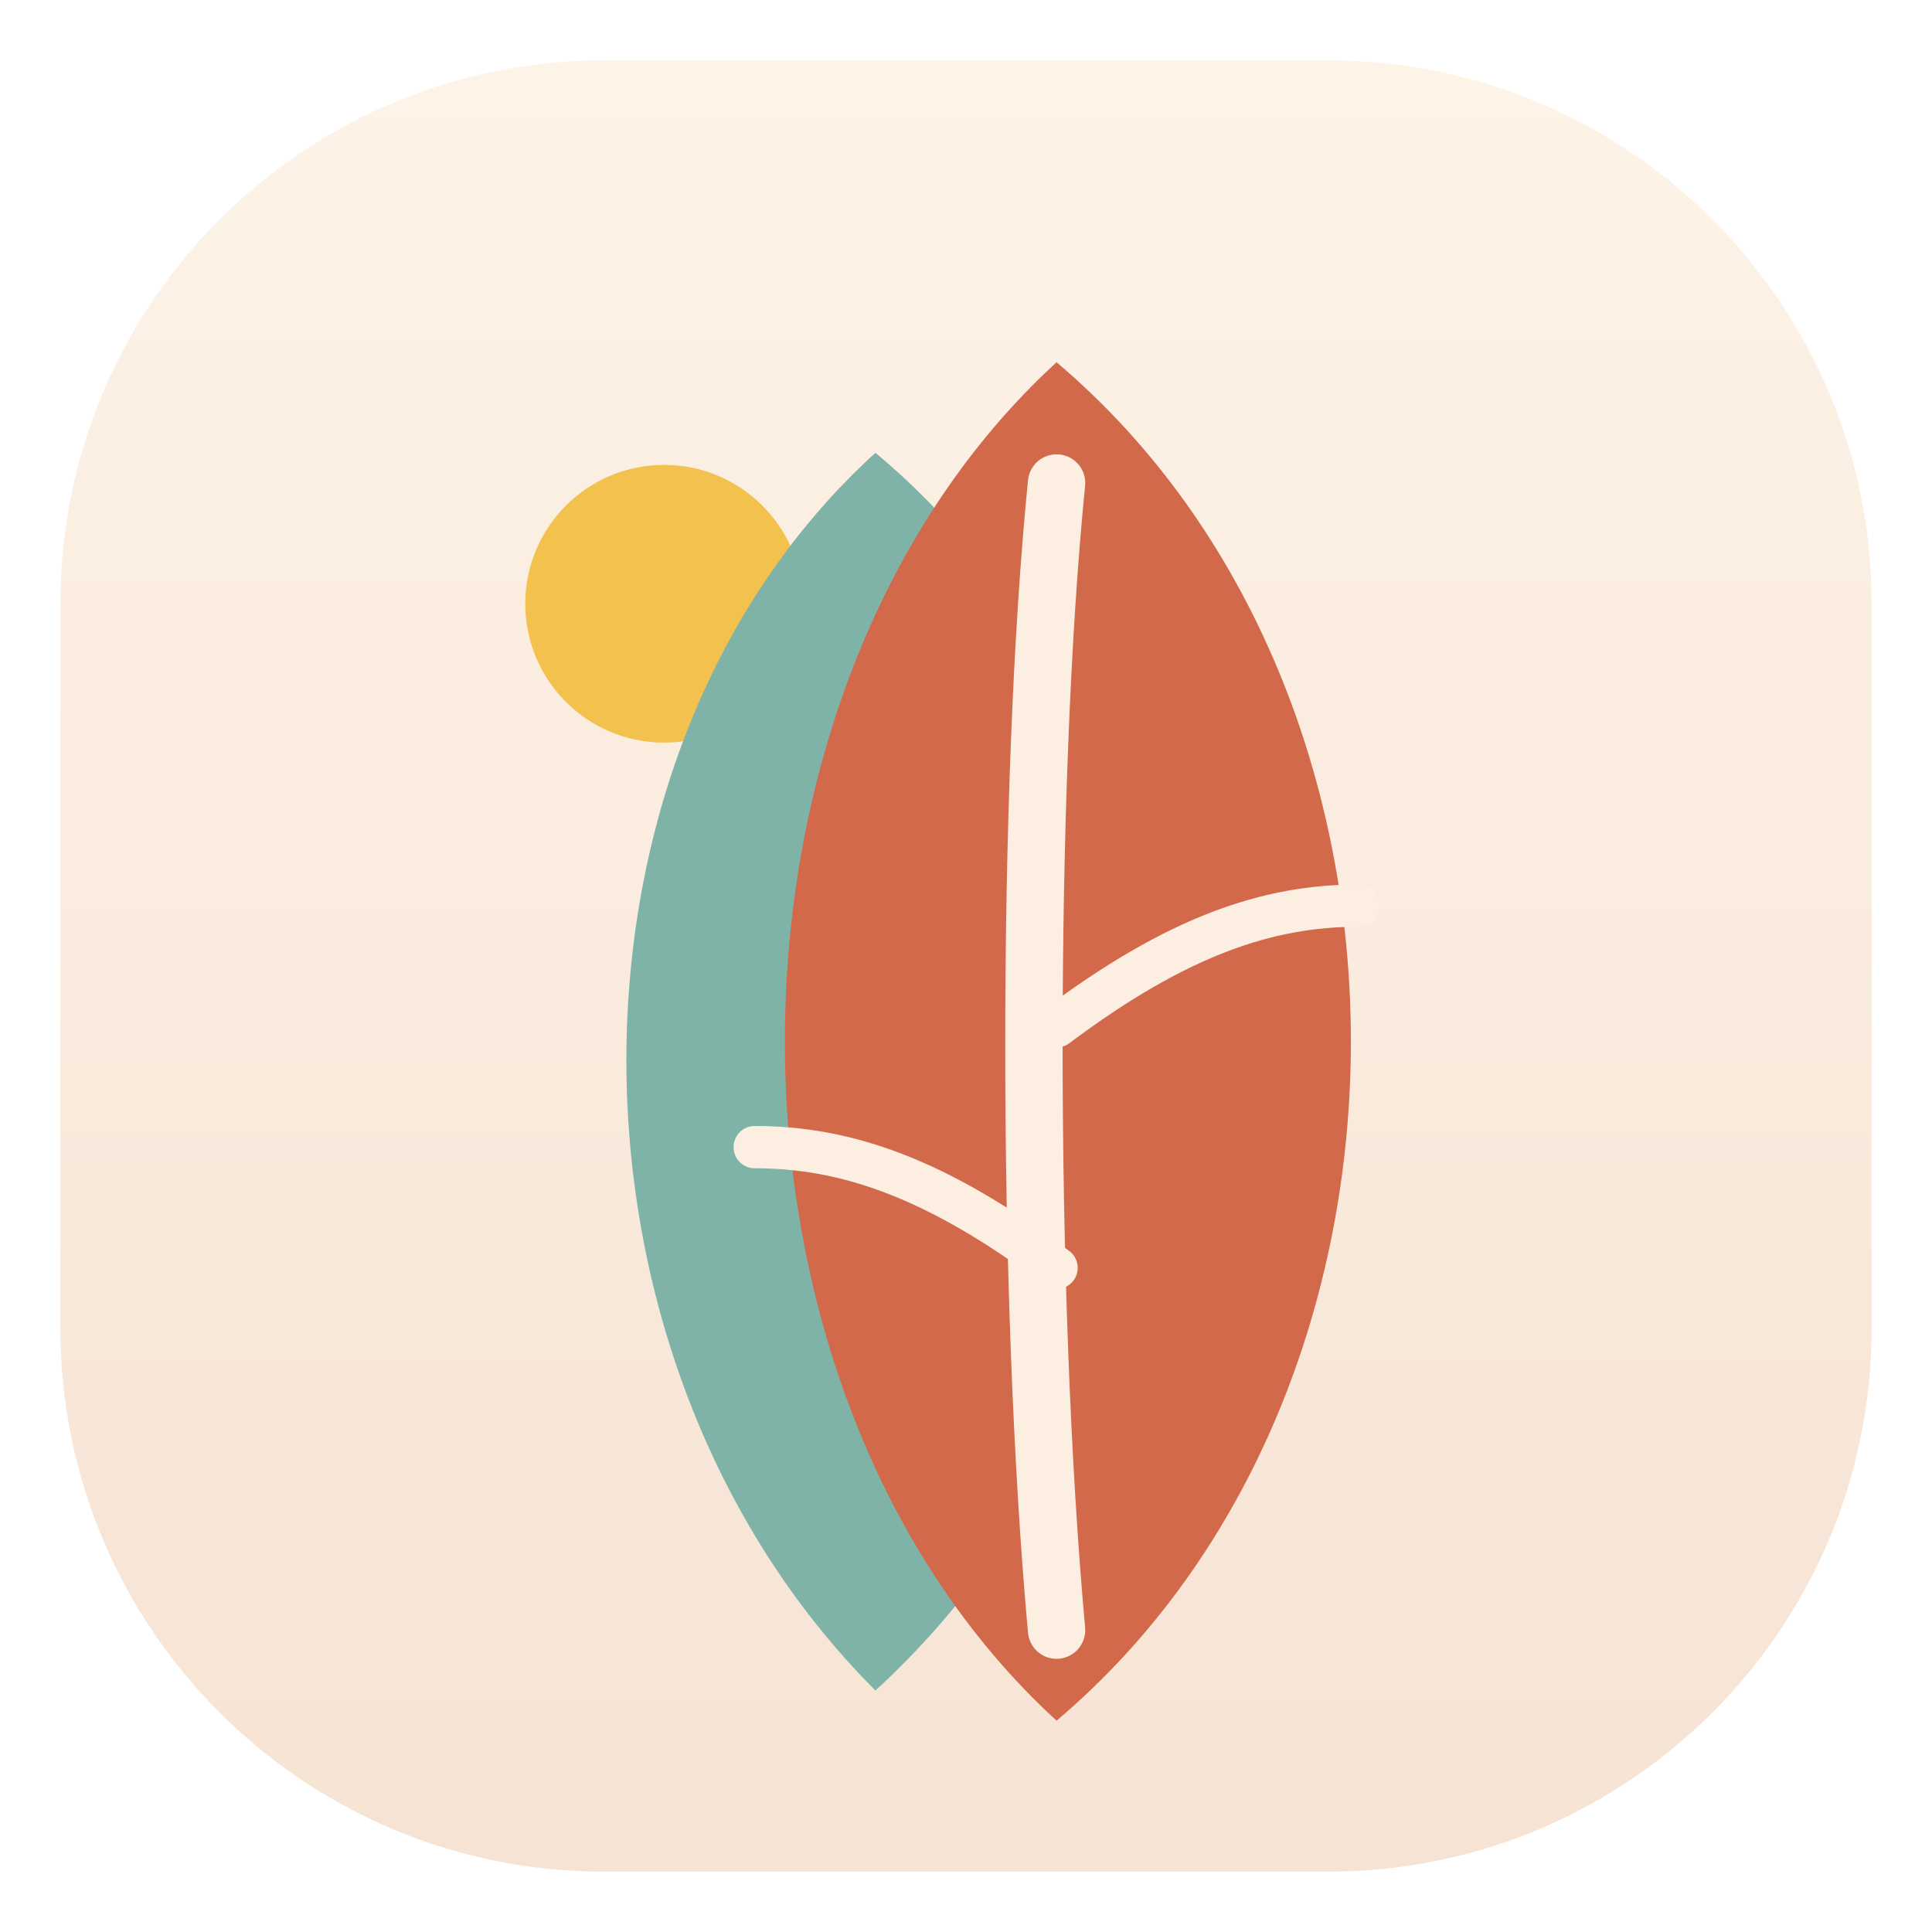
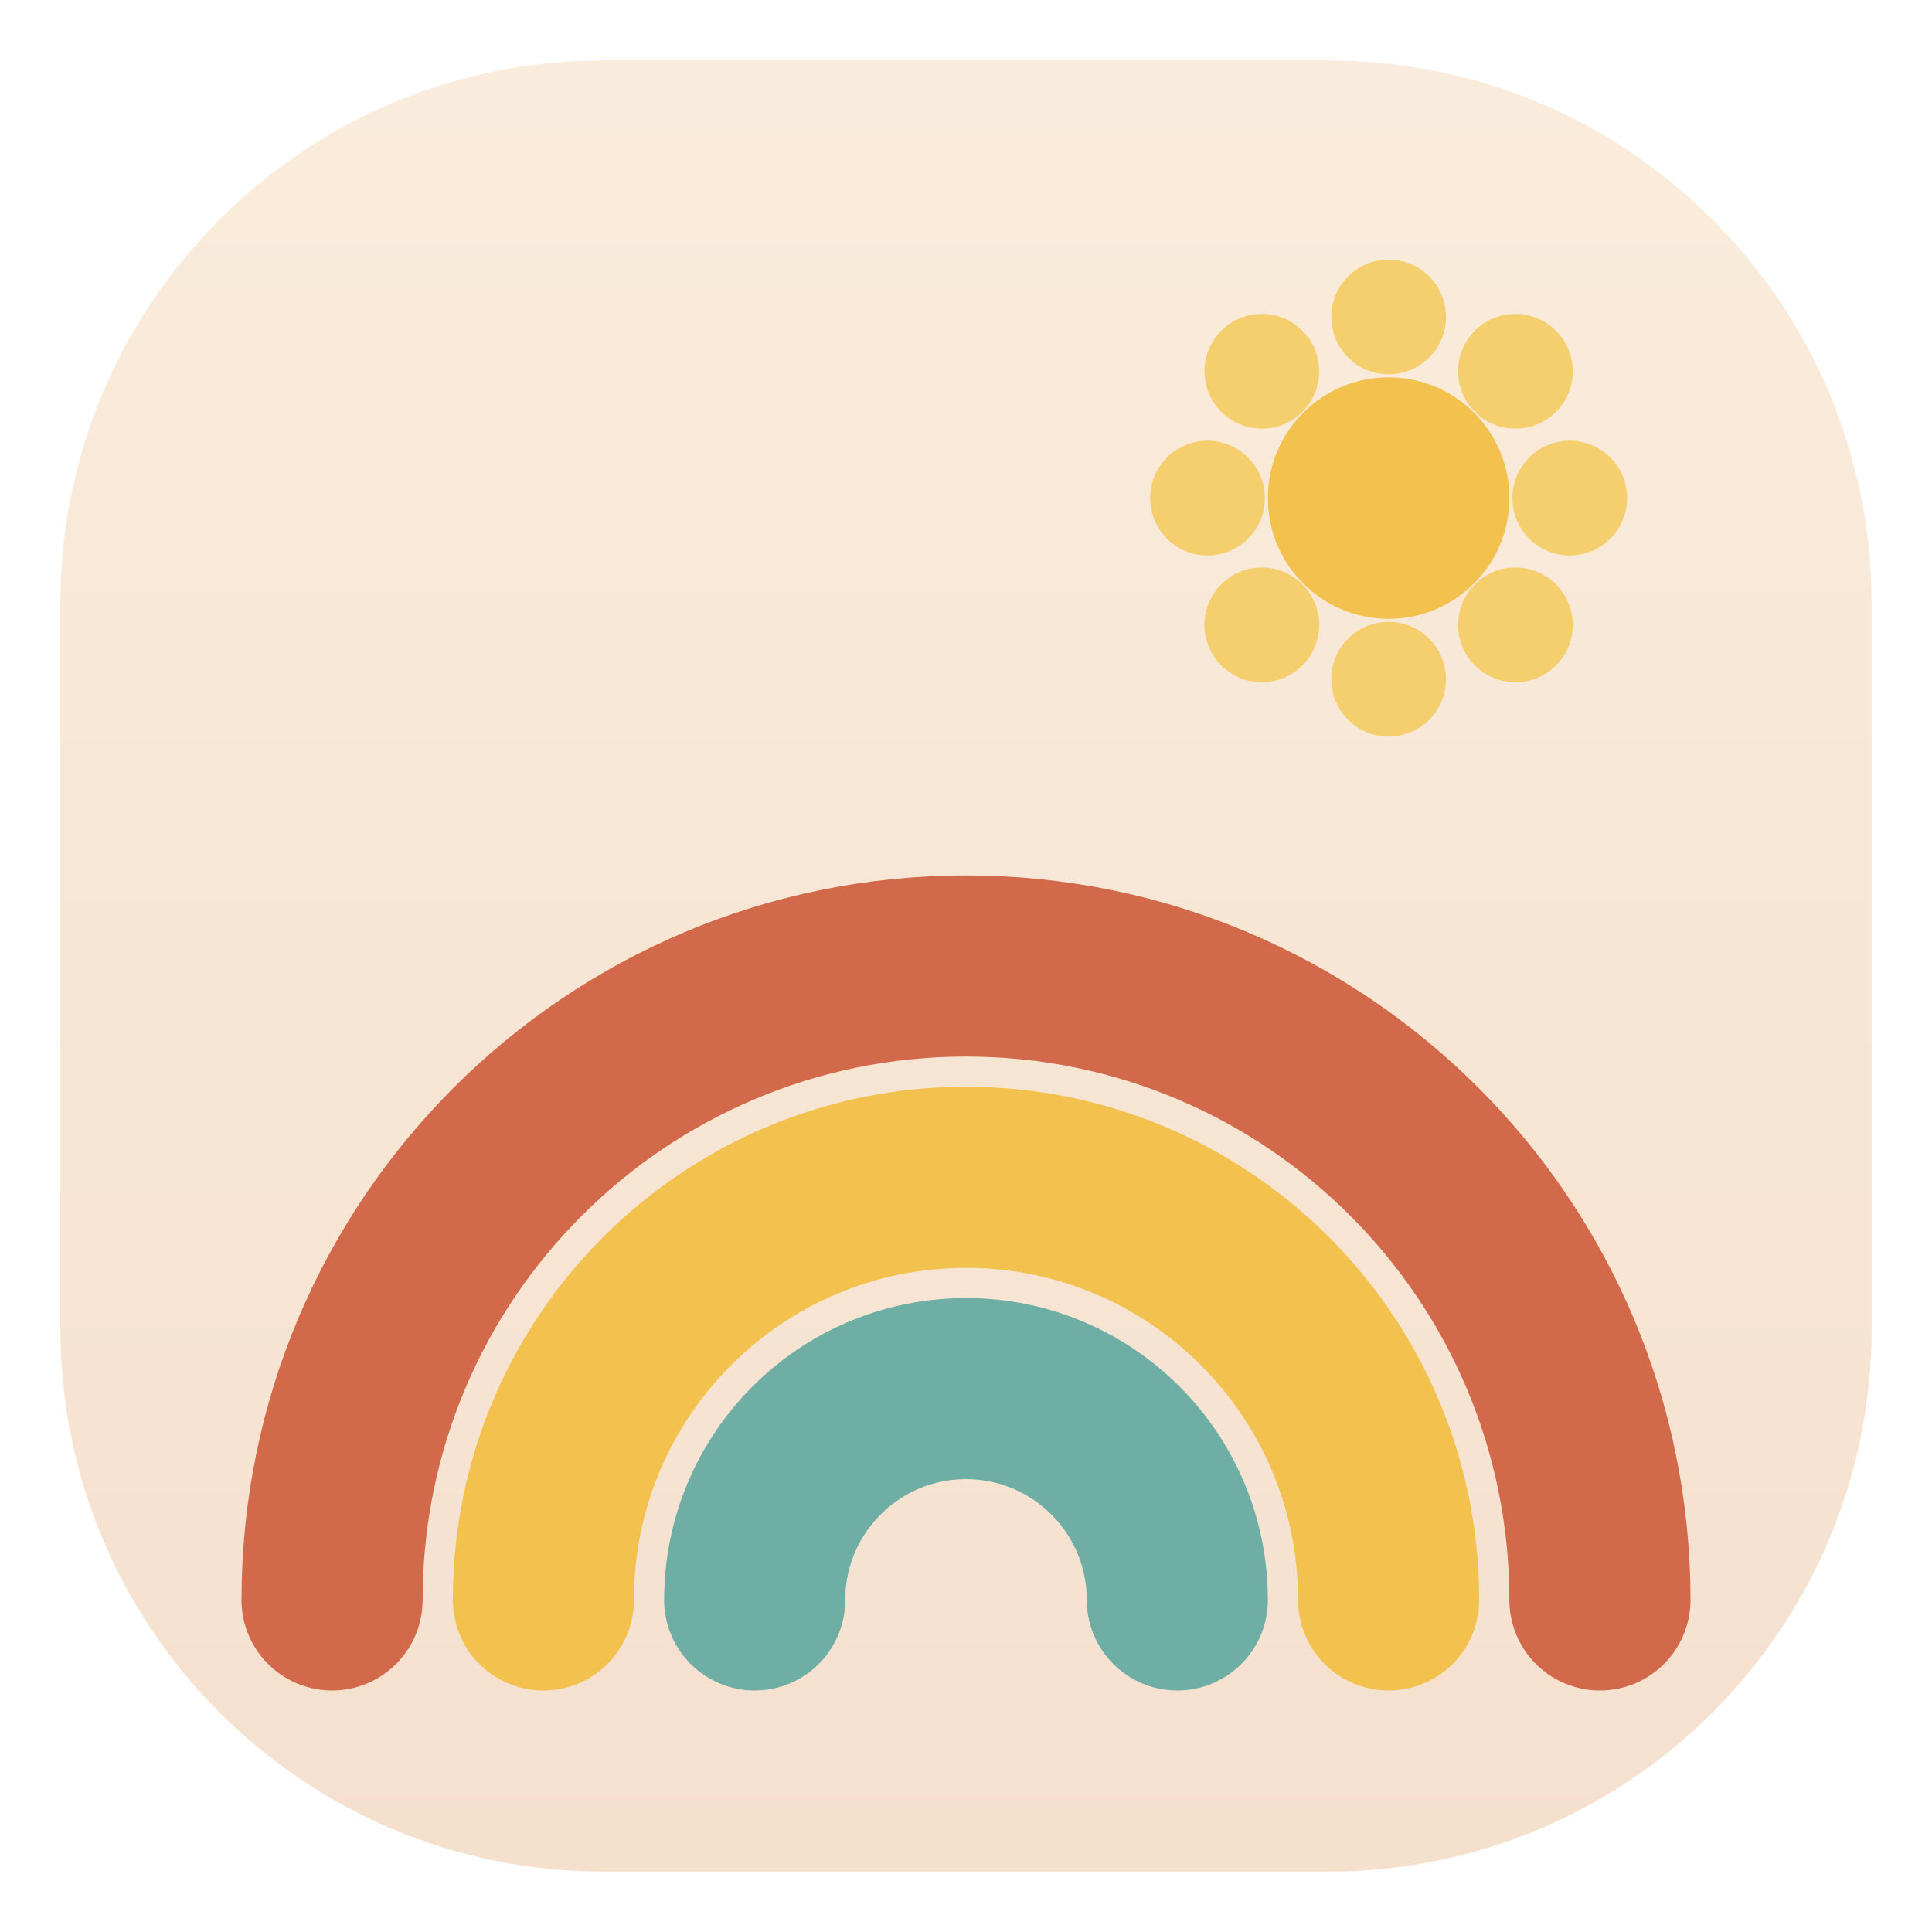
<svg xmlns="http://www.w3.org/2000/svg" viewBox="0 0 64 64" role="img" aria-label="もらいわすれ堂">
  <defs>
    <linearGradient id="tile" x1="0" y1="0" x2="0" y2="1">
-       <stop offset="0" stop-color="#FDF3E7" />
-       <stop offset="1" stop-color="#F6E3D4" />
+       <stop offset="0" stop-color="#FAECDC" />
+       <stop offset="1" stop-color="#F5E0CE" />
    </linearGradient>
  </defs>
  <rect x="2" y="2" width="60" height="60" rx="18" fill="url(#tile)" />
-   <circle cx="22" cy="20" r="4.6" fill="#F2C14E" />
-   <path d="M29 15 C41 25 41 45 29 56 C18 45 18 25 29 15 Z" fill="#7FB3A8" />
-   <path d="M35 12 C48 23 48 46 35 57 C23 46 23 23 35 12 Z" fill="#D2694A" />
-   <path d="M35 54 C34 43 34 26 35 16" stroke="#FCEFE2" stroke-width="1.9" fill="none" stroke-linecap="round" />
-   <path d="M35 34 C39 31 42 30 45 30" stroke="#FCEFE2" stroke-width="1.4" fill="none" stroke-linecap="round" />
-   <path d="M35 42 C31 39 28 38 25 38" stroke="#FCEFE2" stroke-width="1.4" fill="none" stroke-linecap="round" />
+   <g fill="#F5CE6E">
+     <circle cx="52" cy="16.5" r="1.9" />
+     <circle cx="50.2" cy="20.7" r="1.9" />
+     <circle cx="46" cy="22.5" r="1.9" />
+     <circle cx="41.8" cy="20.7" r="1.9" />
+     <circle cx="40" cy="16.5" r="1.9" />
+     <circle cx="41.8" cy="12.3" r="1.9" />
+     <circle cx="46" cy="10.5" r="1.9" />
+     <circle cx="50.2" cy="12.3" r="1.9" />
+   </g>
+   <circle cx="46" cy="16.5" r="4" fill="#F2C14E" />
+   <path d="M11 53 A21 21 0 0 1 53 53" stroke="#D2694A" stroke-width="6" fill="none" stroke-linecap="round" />
+   <path d="M18 53 A14 14 0 0 1 46 53" stroke="#F2C14E" stroke-width="6" fill="none" stroke-linecap="round" />
+   <path d="M25 53 A7 7 0 0 1 39 53" stroke="#6FAEA4" stroke-width="6" fill="none" stroke-linecap="round" />
</svg>
